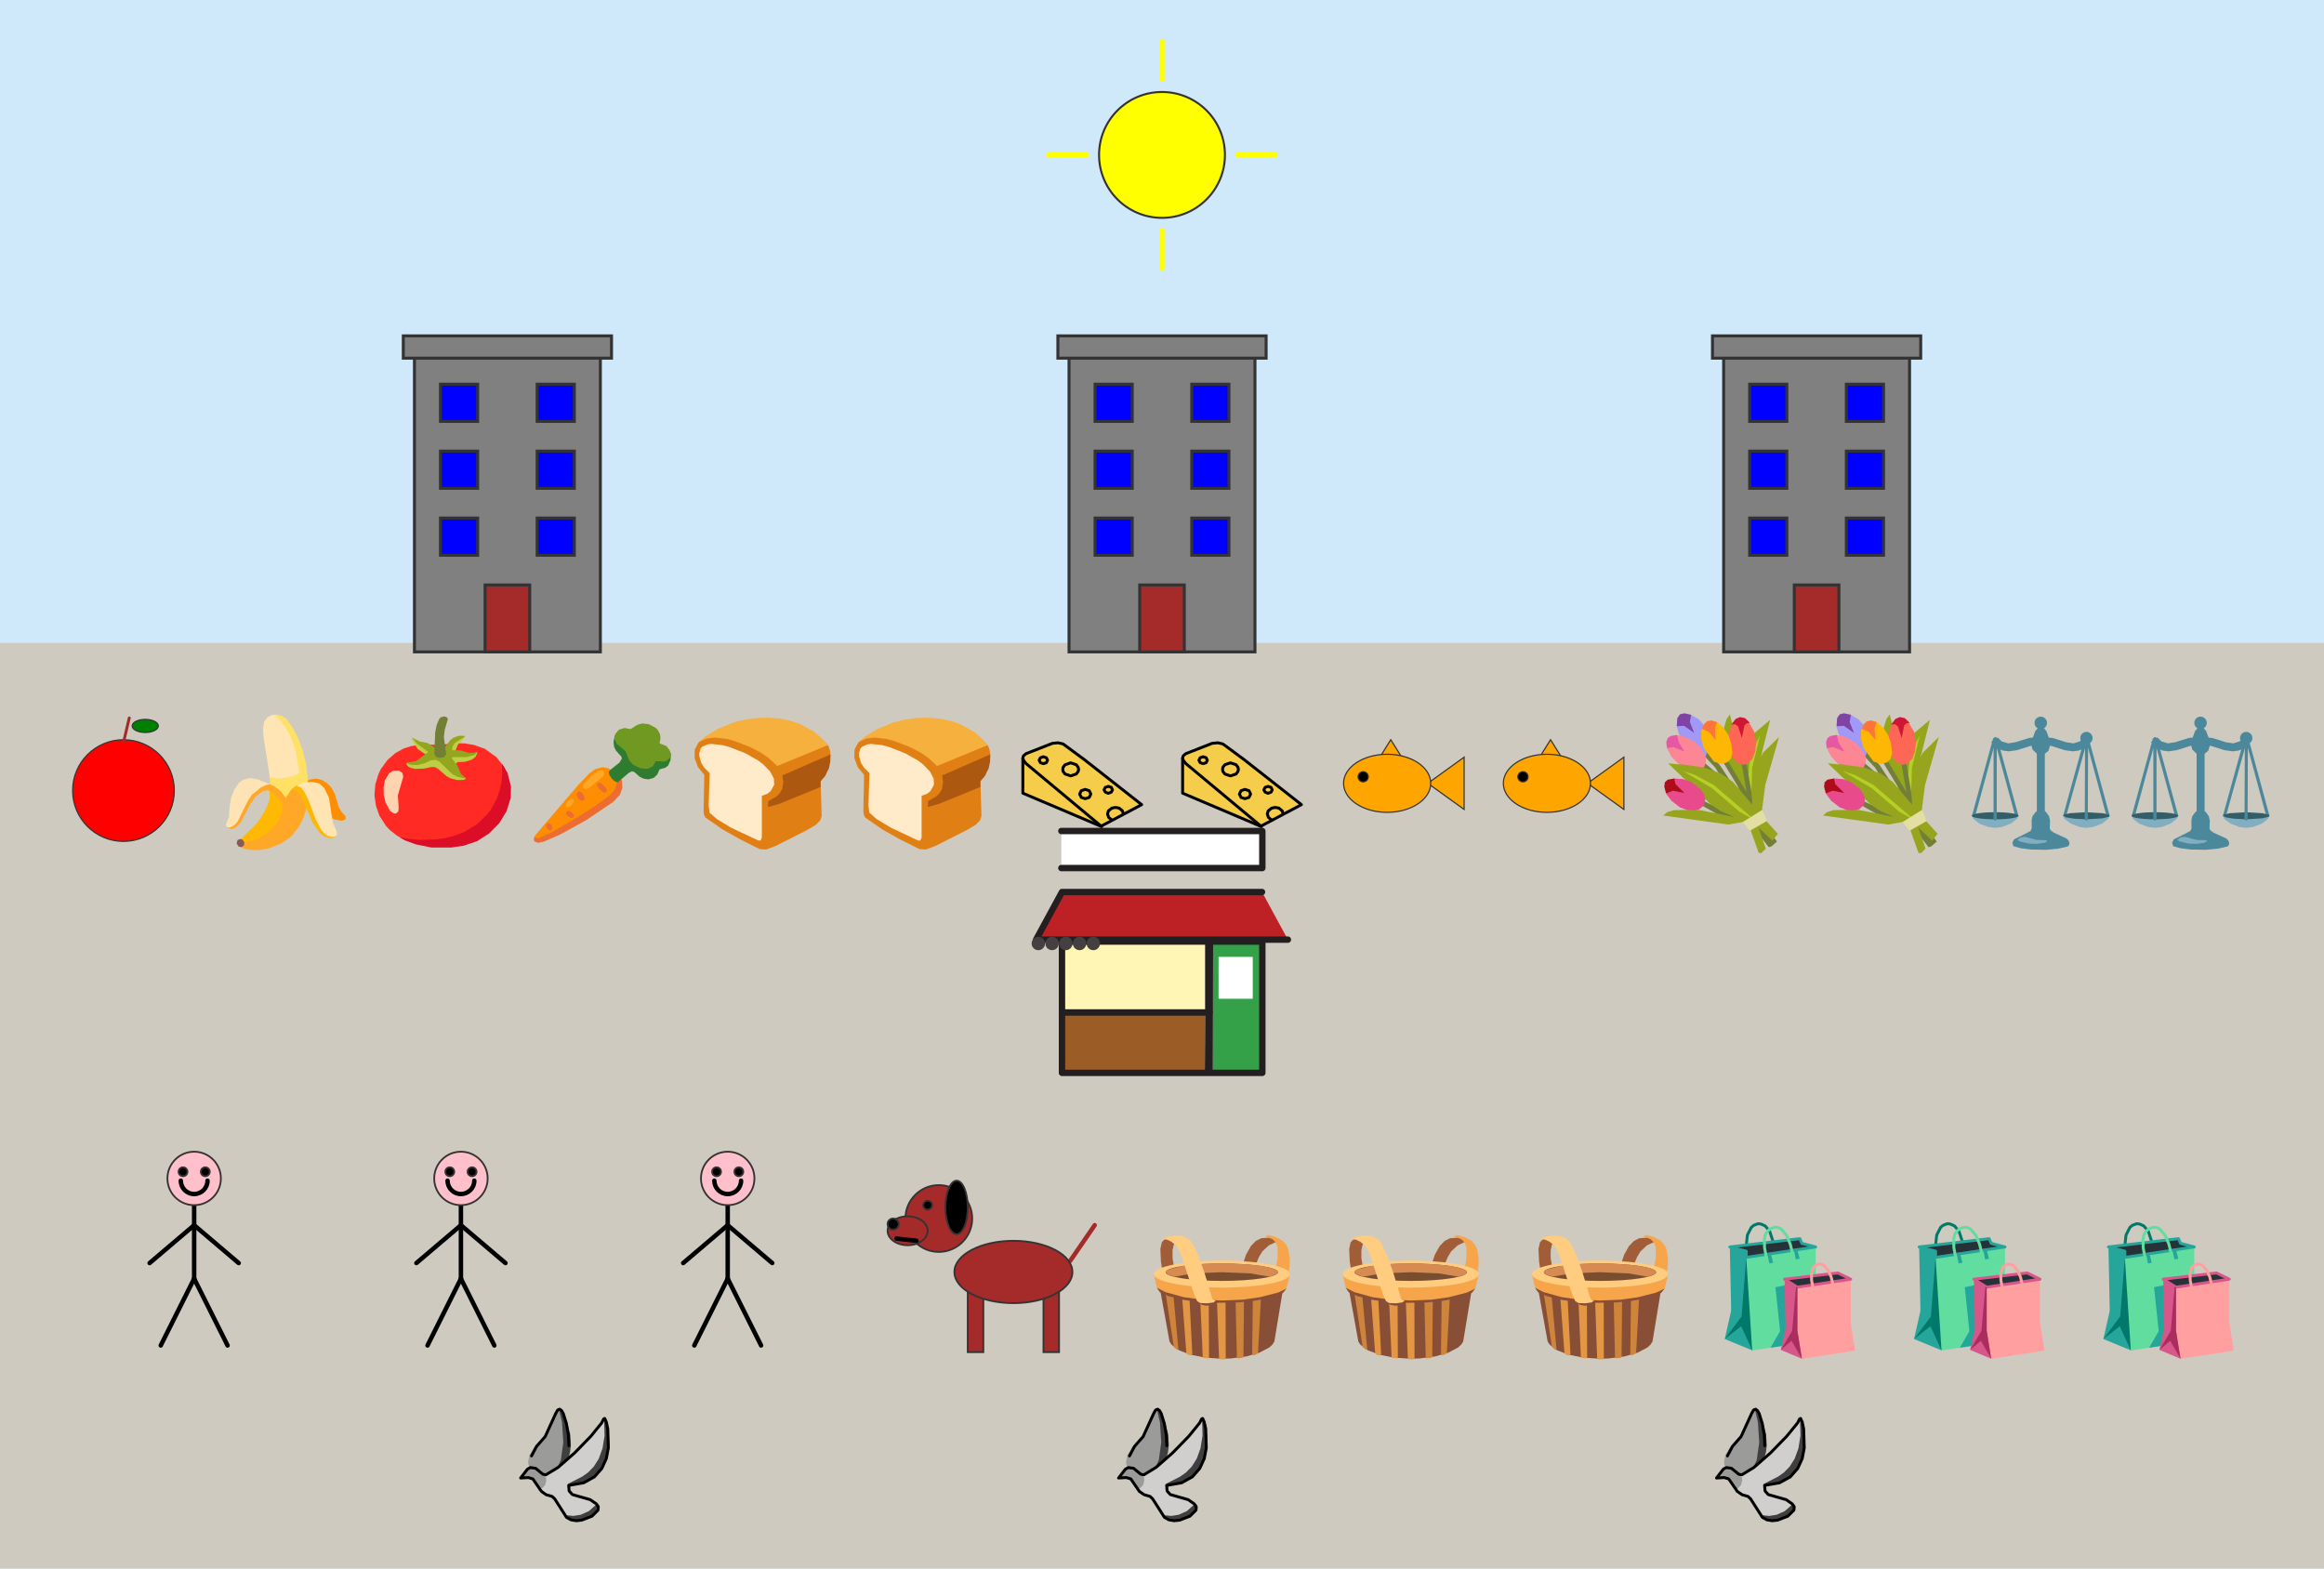
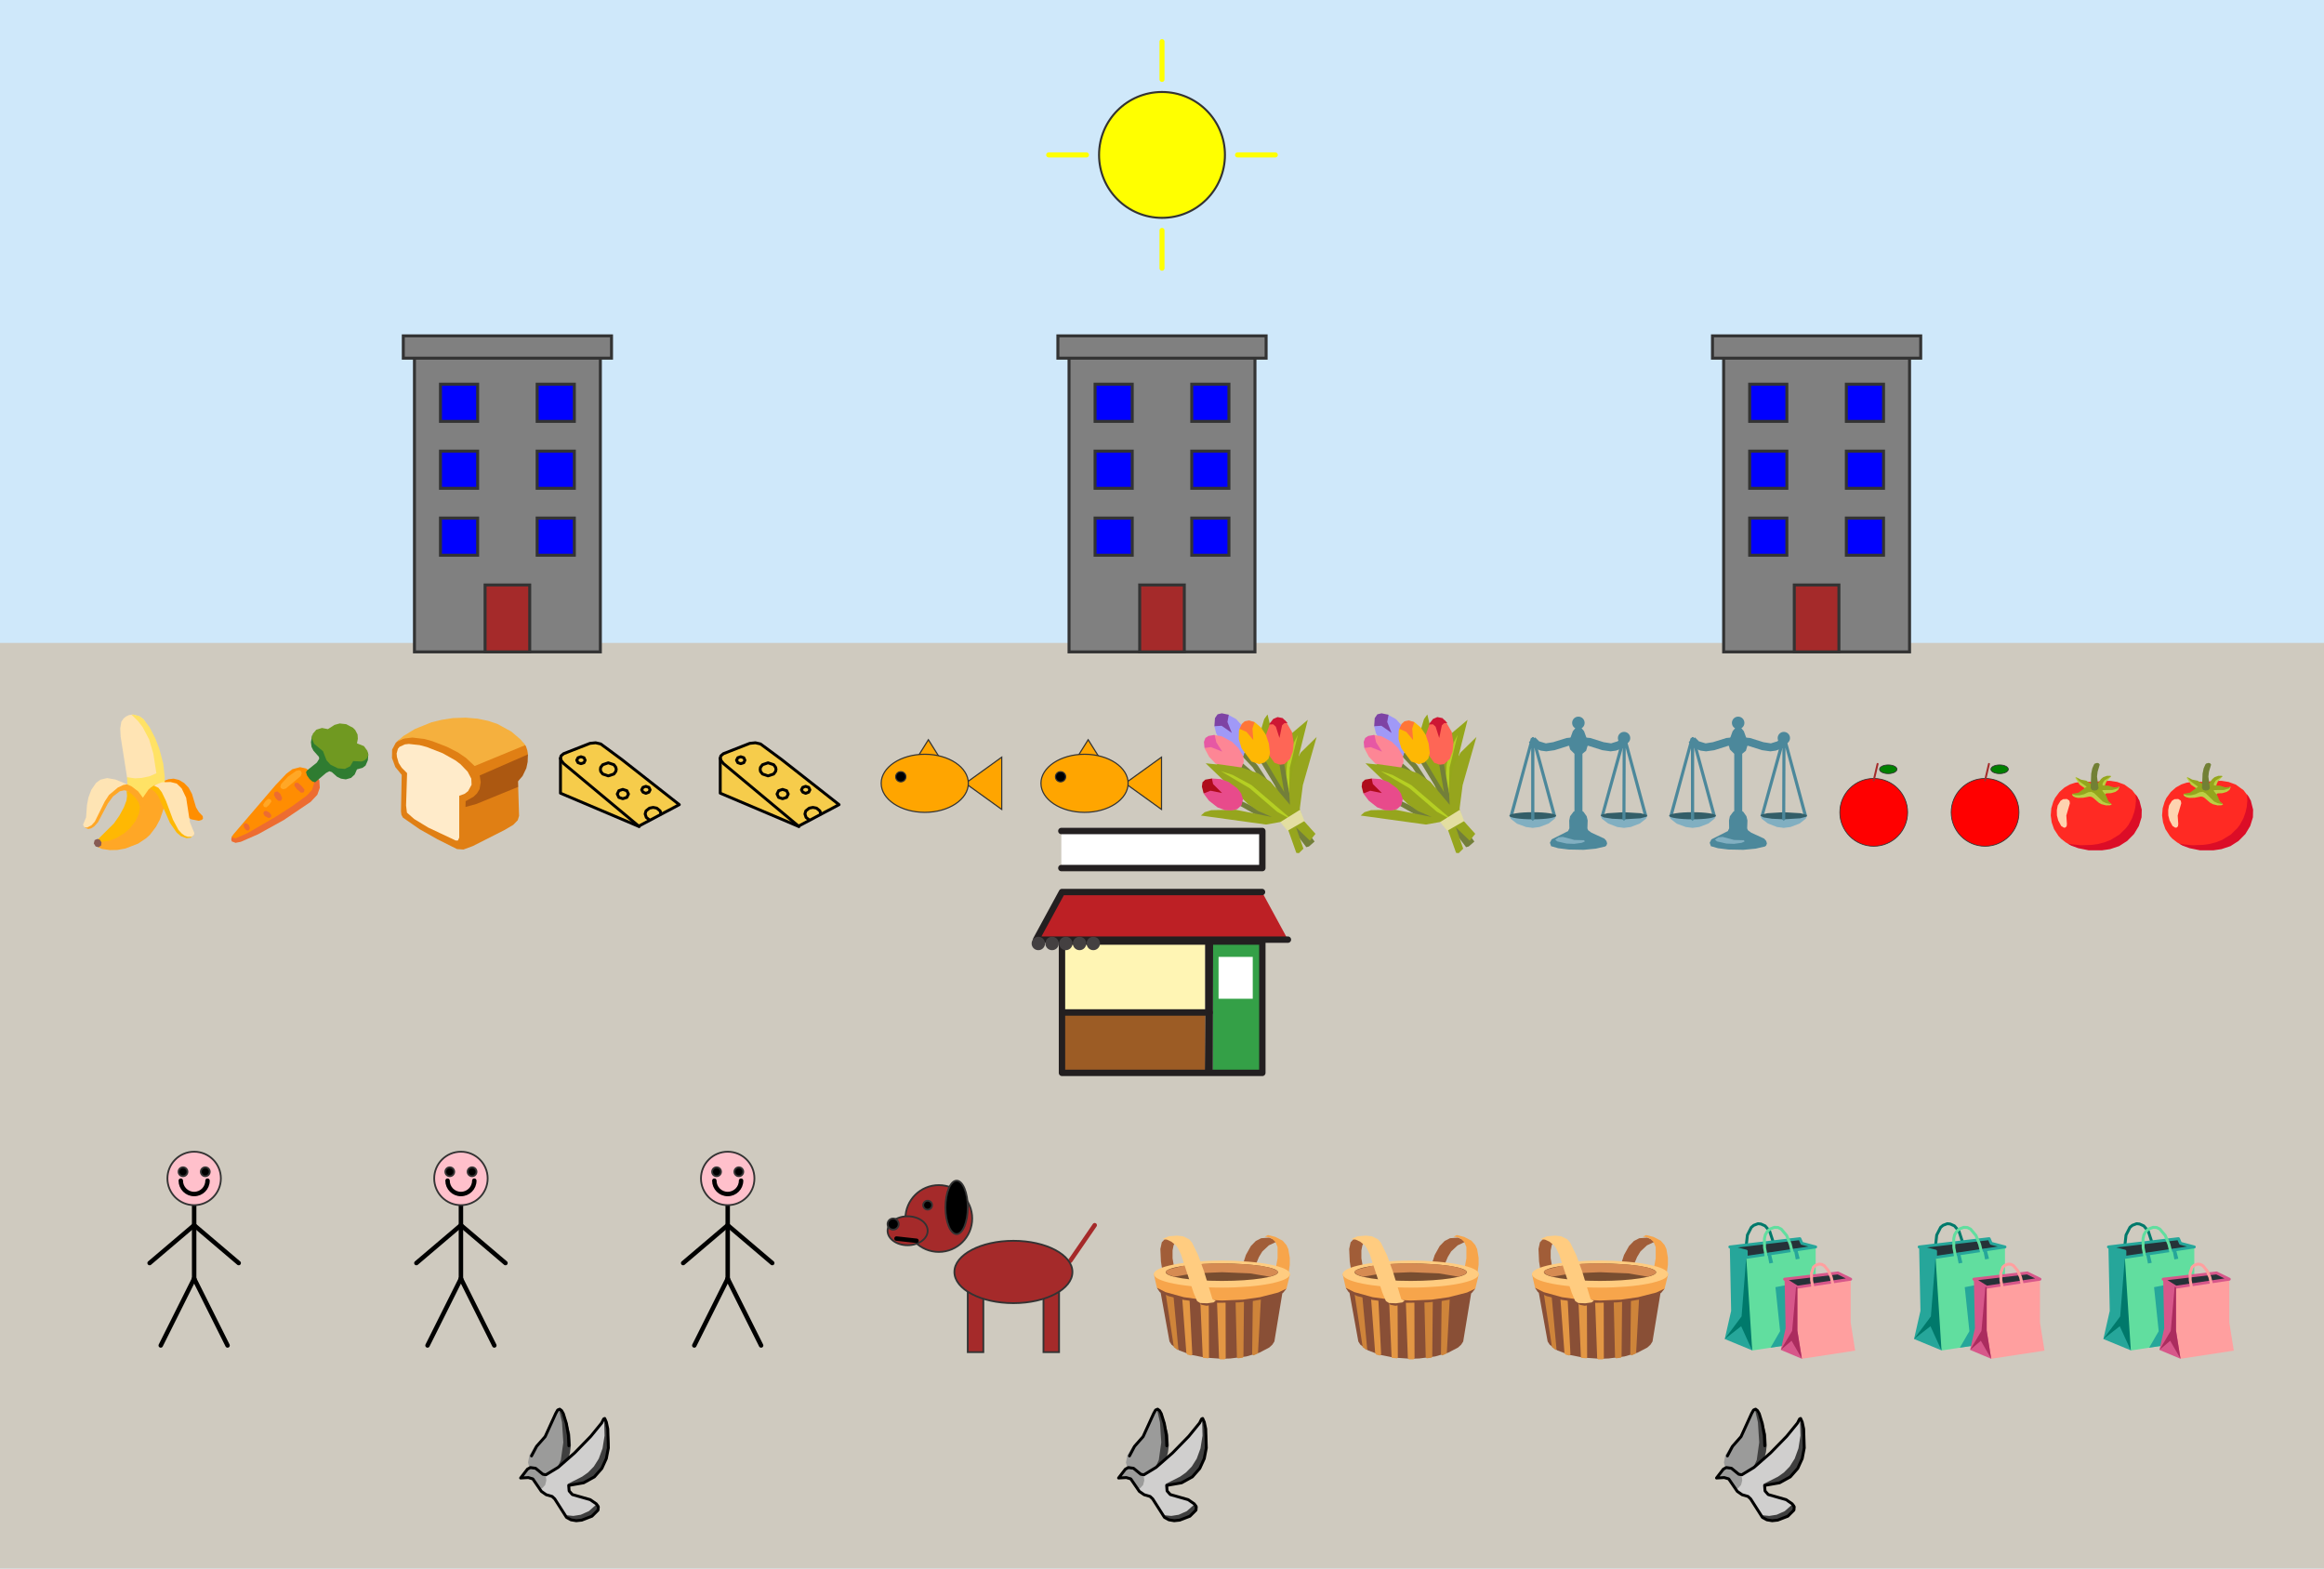
<svg xmlns="http://www.w3.org/2000/svg" viewBox="0 0 480 324" width="480" height="324">
  <rect width="480" height="324" fill="#cfe8fa" />
  <rect y="132.8" width="480" height="191.2" fill="#cfcabf" />
  <defs>
    <symbol id="o-sun" viewBox="0 0 100 100">
      <polyline points="50,5 50,20" fill="none" stroke="yellow" stroke-width="2" stroke-linecap="round" stroke-linejoin="round" />
      <polyline points="50,80 50,95" fill="none" stroke="yellow" stroke-width="2" stroke-linecap="round" stroke-linejoin="round" />
      <polyline points="5,50 20,50" fill="none" stroke="yellow" stroke-width="2" stroke-linecap="round" stroke-linejoin="round" />
      <polyline points="80,50 95,50" fill="none" stroke="yellow" stroke-width="2" stroke-linecap="round" stroke-linejoin="round" />
      <ellipse cx="50" cy="50" rx="25" ry="25" fill="yellow" stroke="#333" stroke-width="0.8" />
    </symbol>
    <symbol id="o-building" viewBox="0 0 100 100">
      <rect x="25" y="12" width="50" height="80" fill="grey" stroke="#333" stroke-width="0.8" />
      <rect x="22" y="7" width="56" height="6" fill="grey" stroke="#333" stroke-width="0.8" />
      <rect x="32" y="20" width="10" height="10" fill="blue" stroke="#333" stroke-width="0.8" />
      <rect x="58" y="20" width="10" height="10" fill="blue" stroke="#333" stroke-width="0.8" />
      <rect x="32" y="38" width="10" height="10" fill="blue" stroke="#333" stroke-width="0.8" />
      <rect x="58" y="38" width="10" height="10" fill="blue" stroke="#333" stroke-width="0.8" />
      <rect x="32" y="56" width="10" height="10" fill="blue" stroke="#333" stroke-width="0.8" />
      <rect x="58" y="56" width="10" height="10" fill="blue" stroke="#333" stroke-width="0.8" />
      <rect x="44" y="74" width="12" height="18" fill="brown" stroke="#333" stroke-width="0.8" />
    </symbol>
    <symbol id="o-shop" viewBox="0 0 100 100">
      <polygon points="63.5,46.8 63.5,69 18.7,69 18.7,46.8" fill="#FFF5B4" />
      <polygon points="18.5,12.2 81.4,12.2 81.4,23.8 18.5,23.8" fill="#FFFFFF" />
      <polygon points="81.4,46.8 81.4,87.9 65.9,87.9 66,46.8 64.5,46.8" fill="#34A047" />
      <polygon points="67.7,51.6 78.4,51.6 78.4,64.7 67.7,64.7" fill="#FFFFFF" />
      <polygon points="63.5,69 63.5,46.8 66,46.8 65.9,87.9 63.4,87.9" fill="#231F20" />
      <polygon points="63.5,69 63.4,87.9 18.7,87.9 18.7,69" fill="#9C5C25" />
      <polygon points="50,31.3 81.3,31.3 89.4,46.2 10.6,46.2 18.7,31.3" fill="#BD2025" />
      <polyline points="64.5,46.8 81.4,46.8 81.4,87.9 18.7,87.9 18.7,46.8 63.5,46.8" fill="none" stroke="#231F20" stroke-width="2" stroke-linecap="round" stroke-linejoin="round" />
      <polyline points="18.7,69 64.9,69" fill="none" stroke="#231F20" stroke-width="2" stroke-linecap="round" stroke-linejoin="round" />
      <polyline points="81.3,31.3 18.7,31.3 10.6,46.2 89.4,46.2" fill="none" stroke="#231F20" stroke-width="2" stroke-linecap="round" stroke-linejoin="round" />
      <polyline points="18.5,12.2 81.4,12.2 81.4,23.8 18.5,23.8" fill="none" stroke="#231F20" stroke-width="2" stroke-linecap="round" stroke-linejoin="round" />
      <ellipse cx="11.3" cy="47.4" rx="2.1" ry="2.1" fill="#444041" />
      <ellipse cx="15.6" cy="47.4" rx="2.1" ry="2.1" fill="#444041" />
      <ellipse cx="19.9" cy="47.4" rx="2.1" ry="2.1" fill="#444041" />
      <ellipse cx="24.2" cy="47.4" rx="2.1" ry="2.1" fill="#444041" />
      <ellipse cx="28.5" cy="47.4" rx="2.1" ry="2.1" fill="#444041" />
    </symbol>
-     <symbol id="o-apple" viewBox="0 0 100 100">
-       <ellipse cx="50" cy="55" rx="35" ry="35" fill="red" stroke="#333" stroke-width="0.8" />
-       <polyline points="50,22 54,5" fill="none" stroke="brown" stroke-width="2" stroke-linecap="round" stroke-linejoin="round" />
-       <ellipse cx="65" cy="10.5" rx="9" ry="4.5" fill="green" stroke="#333" stroke-width="0.8" />
-     </symbol>
    <symbol id="o-banana" viewBox="0 0 100 100">
      <polygon points="93.1,74.3 92.3,75.2 90.2,75.8 85,74.8 81.2,72.5 78,69.2 50.9,57.7 42.6,53.4 42.4,50.5 45.1,48 49.7,46.3 59,52.3 64.2,49.1 69.3,47.2 72.9,46.8 76.6,47.7 80.1,49.8 83.2,53 85.5,57.3 88.3,66.6 90.3,69.9 92.9,72.6" fill="#FF8E00" />
      <polygon points="60.7,25.1 55.5,11 52,5.8 49.5,4 45,2.7 42.2,3 40.1,4 38.5,5.3 36.9,7.5 36.1,12.1 36.4,17.9 40.8,45.9 50.3,63.3 57.8,67.3 63.5,53.1 62.1,33.4" fill="#FFE4B4" />
      <polygon points="41.1,52.3 45.5,69.3 57.8,67.3 59.7,65.9 62.2,63.5 64.7,60 66.5,55.5 66.8,52.8 66.7,45.2 65.7,36.4 63,26.2 60.1,18.7 56.3,11.4 52.1,5.8 49.1,3.7 45.3,2.7 43.8,2.7 48.4,7.2 51.6,11.4 56,19.8 58.9,29.6 61,43.1 56.2,45.2 50.9,46.3 46.3,46.6 40.8,45.8" fill="#FFE265" />
      <polygon points="66.7,65.4 61.7,55.2 61.7,50.6 59.6,51.3 55.7,54.1 51.7,59.9 48.4,55.5 43.9,52.1 40.8,50.7 32.3,49.6 27.2,53.8 22.1,59.6 17.9,75.3 11,79.6 12.3,80.8 14.1,81.5 16.2,81 18.3,79.6 20.8,76.8 27.6,63.9 31.1,59.1 35.8,55.5 39,54.8 40.9,55.3 41.7,56.2 42.5,59.7 41.5,72.7 20,90.8 19.6,93.3 23.5,95.2 29,96 34.1,95.9 39.7,94.9 48.5,91.5 54,87.8 56.6,85.4 60.7,80 63.4,75" fill="#FFA726" />
      <polygon points="49.7,66.4 49,70.8 46.7,75.9 42.7,81.1 39,84.3 33.4,87.7 28.3,89.6 23.1,90.4 20.2,89.1 31.8,77.6 35.5,72.3 38.6,66.6 40.4,61.9 40.8,58.7 40.5,55.1 43.7,57.1 46.8,60.2 48.9,63.4" fill="#FFB803" />
      <polygon points="23,92.8 21.2,94 19.2,93.5 17.9,91.4 18.5,89.1 20.4,88.3 22,88.8 23.2,90.6" fill="#875B54" />
      <polygon points="18.6,76.4 16.3,78.9 13.2,80.5 11.3,80.2 10.5,78.5 12.6,73.4 13.2,65.1 14.2,59.8 16.2,54.5 19.5,49.7 22.5,47.5 27.1,46.4 32.8,47.4 40.8,50.7 38.3,51.1 34.5,52.9 28.4,58 25.5,62.4" fill="#FEE4B4" />
      <polygon points="86.7,85.6 84.6,87.5 81.7,87.8 77.9,86.4 75,84 70.3,77.2 62.2,58.7 60,55.9 56.6,53.4 59.9,51.2 64.3,51 79,74.6" fill="#FEB804" />
      <polygon points="78.4,53.5 81.5,60 84.1,76.9 87.1,84.2 86.8,85.7 85.3,86.8 82.6,86.8 80.6,86.1 78.6,84.7 76.2,82.1 72.4,75 67.6,62.1 64.7,56.1 62.4,53.1 59.1,51.5 64.8,49.3 70.7,49.1 75,50.2" fill="#FFE4B4" />
-     </symbol>
-     <symbol id="o-tomato" viewBox="0 0 100 100">
-       <polygon points="93.6,54.2 93.8,44.6 92.5,39.4 86.9,32.1 78.9,26.3 71.4,23.6 64.6,22.5 58.2,22.4 47,23.6 36.5,23.2 28,24.4 22.8,26.1 17.2,29.2 11.8,33.9 7.2,40.2 5.4,44.1 3.4,50.8 2.8,58.2 3.8,65.4 6.2,72.3 10.8,79.4 13.4,82.2 18.5,86.2 25.6,89.6 51,91.7 81.7,78.7" fill="#FF2A23" />
-       <polygon points="64.1,93 73.4,89.9 81.8,84.5 88.8,77.4 93.8,69.1 96.6,60.1 96.8,52.2 94.4,42.8 90.5,36.3 90.8,43 90.2,49.6 89,54.8 86.8,61.1 83.1,67.9 80.5,71.3 73.8,77.9 64.7,83.5 58.2,86 51.7,87.7 45.4,88.6 34.1,89 25.2,88.1 19.6,86.9 23.8,89.3 31.1,92 41.9,94.2 55.9,94.2" fill="#DC0D27" />
-       <polygon points="19.5,41.2 15.5,41.4 12.9,43.1 10,47.9 9.1,52.8 9.2,58.2 10.5,63.3 13.6,69.1 16.3,70.8 17.7,70.8 19.2,69.4 19.5,67 18.9,58.3 22.6,45.6 22.1,42.9" fill="#FED3B0" />
-       <polygon points="24.9,36 25,37.2 26,38.4 27.9,39.4 30.9,40.1 36.5,39.9 42.7,38.7 44.5,38.9 46.3,39.8 52.6,45.2 55.2,46.6 60,47.8 64,47.7 65.5,47.1 65.6,46.4 62.4,44.3 58.2,37.6 58.4,37.1 60.1,35.4 65,35.2 69.7,33.8 72.4,31.8 73.7,28.9 73.2,28.5 71.1,29.5 64.6,29.4 58.2,28.4 60.3,23.3 65,18.2 65,17.6 63,17.7 56.2,20.8 51.4,27.1 42.4,28.2 28.5,18.5 28.3,19.7 32.6,26.4 38.3,30.3 36.3,33.9 29.2,36.4" fill="#BDCF44" />
-       <polygon points="44.9,33.8 47.8,35.3 56.5,43.8 60,45.5 65.6,46.7 62.2,43.2 59.8,37.5 56.2,32.9 56.2,32 66.5,31.9 71.8,30.4 73.6,28.7 68,29.2 62.3,27.4 56.3,27.2 56.4,25 58.2,22.1 65.1,17.8 64.6,17.3 60.8,17.3 57,18.7 54.8,20.5 51,25.6 47.8,26.5 45.5,26.2 39.5,22.3 34,21.2 28.6,18.5 32.1,22.8 39.9,28.5 31.5,34.7 25.1,35.8 25.1,36.3 28.2,37.3 32.5,37.4 37.2,36.3 41.6,34.2" fill="#94A61D" />
-       <polygon points="50.9,3.9 48.3,4.6 47.4,5.7 45.7,9.6 44.6,15 44,29.9 45.2,31.8 47.7,32.6 50.5,32.1 52.2,30.2 50.6,18.1 51.2,13.1 53.4,5.7 52.6,4.5" fill="#728035" />
    </symbol>
    <symbol id="o-carrot" viewBox="0 0 100 100">
      <polygon points="43.3,55.2 3.1,86.5 2.5,88.5 2.9,90 5.5,91 9.1,90.3 21,85.1 38.7,75.3 57.2,62.8 61.8,57.9 63.5,53.1 63.2,48.1 61,44.4" fill="#ED6C31" />
      <polygon points="5.5,87.9 13.6,84.4 33.2,73 44.3,65.9 54.5,58.5 58.1,54.6 59.5,50.3 59.1,45.4 57.2,42.2 54.1,39.8 49.9,38.9 44.6,40.3 40.5,43.4 33,51.3 3.9,85.3 2.8,87.2" fill="#FF8D02" />
      <polygon points="63.1,33.1 61.5,35.7 54.9,41 54,42.3 54.7,44.6 56.4,47 58.3,48.7 60.3,49.3 67.8,42.9 70.1,41.7 71.8,42.3 75.4,45.5 78.1,46.8 81.4,47.3 85,46.3 87.5,44 89.1,40.4 93,39.3 95,37.8 96.6,34.1 96.9,30.1 96.6,28.9 92.3,27.1 58.2,17 57.4,21.7 57.8,24.9 59.1,27.5 62.9,31.8" fill="#2F7C31" />
      <polygon points="36.8,53.4 38.3,54.1 40.1,53.6 50.3,45.1 51.1,43.1 50.5,41.5 49.3,41 47.3,41.4 41.5,45.5 36.9,50.5 36.3,52.3" fill="#FFA726" />
      <polygon points="29.7,61.1 27.9,60.7 25.9,62.5 24.5,64.7 25,66.2 26.6,66.6 28.5,65 30.2,62.6" fill="#FFA726" />
      <polygon points="46.4,49.8 45.9,51.5 47.7,54 50.6,56.5 52.5,56.2 53,54.4 51,51.9 48.4,49.6" fill="#ED6C31" />
      <polygon points="32.5,56 31.9,57.9 33.2,60.4 35,62.1 36.8,62 37.6,60.2 36.3,57.2 34.3,55.6" fill="#ED6C31" />
      <polygon points="25.1,69.4 24.6,70.8 25.7,72.6 28.2,73.9 29.9,73.4 30.1,71.9 28.9,70.2 26.5,68.9" fill="#ED6C31" />
      <polygon points="11.6,77.8 11,78.8 11.5,80.8 13.1,82.5 14.5,82.5 15.4,81 14.7,78.8 13.1,77.5" fill="#ED6C31" />
      <polygon points="69.1,12.7 73.6,9.8 77.2,8.8 81.7,9.3 86.4,11.8 87.9,13.3 89.5,16.4 89.7,19.3 89.1,22.5 93.9,24.4 96.3,27.7 96.9,30.6 95.9,32.8 94.2,34.3 92.3,35 86.5,34.7 84.4,38.3 80.7,40.1 76,39.7 70.9,37.2 68.1,34.1 65.7,27.9 59.6,22.8 57.9,19 58.7,15.9 61.1,13.1 65,11.9" fill="#709921" />
    </symbol>
    <symbol id="o-bread" viewBox="0 0 100 100">
      <polygon points="9.9,44.2 9.4,69.3 9.7,71.7 10.7,73.6 22.2,81.6 34.6,88.6 48,95.3 52.4,95.6 58.9,93.2 80.8,82.1 86.7,78.6 89.8,75.4 90.7,72.4 89.8,43 96.8,30.1 96.4,27.4 95.4,24.4 93.4,22 38.2,12.3 9.7,19.4 7.9,20.2 5.8,22.1 3.3,26.8 3.2,32.6 5.5,38.8" fill="#E07F14" />
      <polygon points="13.6,43 12.9,65.3 13.5,70.2 18.5,74.6 28.2,80.5 47.1,89.4 48.6,89.4 49.5,87.4 49.5,58.6 53.3,57.2 55.6,55.4 58,51 57.8,46.8 55.3,42 50.4,36.9 47,34.3 38.1,29.3 27.1,25 22.2,23.7 14.8,22.9 12.1,23.2 8.4,24.9 7.3,26.2 6.4,29.4 6.6,31.8 7.8,36 9.9,39.3" fill="#FFEBCA" />
      <polygon points="63.6,44.6 64.3,49.2 63.5,54 61.7,57 59.3,59.3 53.9,62.3 53.8,66.3 61.4,64.2 90,52.5 89.9,48.7 93.1,45 95.7,39.6 96.6,35.3 96.8,30.1" fill="#AC5811" />
      <polygon points="60.1,38.1 95,23.7 91.6,19.7 85.4,14.4 75.7,9.1 69.4,7 62.2,5.5 53.9,4.8 45.2,5.1 37.4,6.3 30.4,8 19,12.6 11.1,17.4 6.4,21.5 11.4,19.2 17.2,18.5 25.6,19.5 31,21 41.1,24.9 48.7,28.8 54.1,32.5" fill="#F5B03E" />
    </symbol>
    <symbol id="o-cheese" viewBox="0 0 100 100">
      <polygon points="9.2,32.8 9.6,31.1 11.4,29.6 29.5,22.5 33.4,22.1 36.9,22.9 51.4,33.6 91,64.7 63.1,79.5 11.4,36.4 9.8,34.4" fill="#F6CC4B" />
      <polygon points="68,52.1 70.1,52.8 70.9,54.5 70.1,56.1 68,56.9 66,56.1 65.1,54.5 66,52.8" fill="#F6CC4B" />
      <polygon points="63.1,79.5 9.2,56.8 9.2,32.8 9.8,34.4 11.4,36.4" fill="#F6CC4B" />
      <polygon points="52.1,54.2 54.9,55.1 56,57.4 54.9,59.7 52.1,60.6 49.4,59.7 48.3,57.4 49.4,55.1" fill="#F6CC4B" />
      <polygon points="42.1,35.9 46,37.2 47.3,39 47.6,40.4 47.3,41.8 46,43.6 42.1,44.9 38.3,43.6 36.9,41.8 36.7,40.4 36.9,39 38.3,37.2" fill="#F6CC4B" />
      <polygon points="23.3,31.7 25.4,32.4 26.2,34.1 25.4,35.8 23.3,36.5 21.3,35.8 20.4,34.1 21.3,32.4" fill="#F6CC4B" />
      <polyline points="9.2,32.8 9.6,31.1 11.4,29.6 29.5,22.5 33.4,22.1 36.9,22.9 51.4,33.6 91,64.7 63.1,79.5 11.4,36.4 9.8,34.4 9.2,32.8" fill="none" stroke="#000000" stroke-width="2" stroke-linecap="round" stroke-linejoin="round" />
      <polyline points="9.2,32.7 9.2,56.8 63.4,79.8" fill="none" stroke="#000000" stroke-width="2" stroke-linecap="round" stroke-linejoin="round" />
      <polyline points="42.1,35.9 46,37.2 47.3,39 47.6,40.4 47.3,41.8 46,43.6 42.1,44.9 38.3,43.6 36.9,41.8 36.7,40.4 36.9,39 38.3,37.2 42.1,35.9" fill="none" stroke="#000000" stroke-width="2" stroke-linecap="round" stroke-linejoin="round" />
      <polyline points="70.3,75.1 68.3,73.5 67.5,71.1 68.1,69 70.5,67.1 73,66.6 75.5,67.1 77.8,69 78.4,71.1" fill="none" stroke="#000000" stroke-width="2" stroke-linecap="round" stroke-linejoin="round" />
      <polyline points="52.1,54.2 54.9,55.1 56,57.4 54.9,59.7 52.1,60.6 49.4,59.7 48.3,57.4 49.4,55.1 52.1,54.2" fill="none" stroke="#000000" stroke-width="2" stroke-linecap="round" stroke-linejoin="round" />
      <polyline points="68,52.1 70.1,52.8 70.9,54.5 70.1,56.1 68,56.9 66,56.1 65.1,54.5 66,52.8 68,52.1" fill="none" stroke="#000000" stroke-width="2" stroke-linecap="round" stroke-linejoin="round" />
      <polyline points="23.3,31.7 25.4,32.4 26.2,34.1 25.4,35.8 23.3,36.5 21.3,35.8 20.4,34.1 21.3,32.4 23.3,31.7" fill="none" stroke="#000000" stroke-width="2" stroke-linecap="round" stroke-linejoin="round" />
    </symbol>
    <symbol id="o-fish" viewBox="0 0 100 100">
      <polygon points="68,50 93,32 93,68" fill="orange" stroke="#333" stroke-width="0.8" />
      <polygon points="42.5,20 50,32 35,32" fill="orange" stroke="#333" stroke-width="0.8" />
      <ellipse cx="40" cy="50" rx="30" ry="20" fill="orange" stroke="#333" stroke-width="0.8" />
      <ellipse cx="23.5" cy="45.5" rx="3.5" ry="3.5" fill="black" stroke="#333" stroke-width="0.8" />
    </symbol>
    <symbol id="o-bouquet" viewBox="0 0 100 100">
      <polygon points="56,2.6 53.7,5.8 51.9,11.8 52,29.9 61.1,50.1 64.3,67.3 74.3,68.6 77.6,30.7 83.7,6.3 72.8,15.5 65.9,27.3 58,11" fill="#94A61A" />
      <polygon points="76.9,16.6 71.9,26.4 69.3,37.1 68.2,54.1 70.8,56.5 71.3,39.3" fill="#B5D024" />
      <polygon points="41.1,28.1 38,30.8 45.8,39.1 50.3,46.1 36.6,34.2 35.3,37.9 42.4,43.9 51.1,68.5 34.2,60.4 33.8,63.7 53.7,74.8 65.1,74.9 77,86.5 82.7,94 84.5,93.5 88.4,90.1 73.1,69.4 67,33.9 63.7,34.3 67.5,56.1 54.2,33.9 51.3,35.4 63.3,55.2 57.1,49.7 49.3,37.8" fill="#737F39" />
      <polygon points="10.1,72.2 55,78.4 65.1,76.6 70.2,82.1 75.8,97.9 77.6,98.1 80.7,95 75.6,80.3 85.2,89.5 89,84.8 80.1,74.9 78.2,67.5 80.3,51.3 89.8,18.1 78.8,28.9 74.1,37.7 70.9,53.6 71.4,64.8 58.1,49 49.7,43.2 37.5,38.9 28.9,34.1 20.9,37 13.4,36.2 42.6,64.3 49.4,69 59,73.2 34,68.2 17.3,68.5 12.7,69.9" fill="#96A51D" />
      <polygon points="23.8,41.6 43.7,53.4 62.6,69.6 70.3,73.9 70.9,73.4 44.9,51.2 31.9,44.2" fill="#B5CF23" />
      <polygon points="78.4,68.2 64.8,76.7 69.7,82.7 81.4,76" fill="#E3DEA1" />
      <polygon points="28.6,2.6 19.4,10.6 20.6,15.5 24.4,22.1 28.9,26.3 34.7,30.4 39.5,31.2 40.8,25.6 38.6,10.5 34.4,5.8" fill="#A099F7" />
      <polygon points="21.6,2.5 19.8,5.1 19.4,10.7 24.4,10.4 31.4,15.3 28.4,7.8 29.3,2.8 24.5,1.8" fill="#7E43A4" />
      <polygon points="58,8.1 54.9,16.7 56.1,29.4 60.8,35.9 64.6,37.2 67.5,36.8 71.5,33.2 73.4,28.1 74,22.1 72.8,14.6 68.1,6.5" fill="#FE6656" />
      <polygon points="62.9,4.4 59.9,5.7 57,9.5 59.9,9.4 61.7,11 64.2,18.8 66,10.1 67.6,8.6 69.8,8.5 66.4,5.1" fill="#CD1734" />
      <polygon points="41.3,9.5 36.7,12.5 36.3,13.9 36.2,19.6 38.1,25.9 44.9,35 50.2,36.8 54.1,35.6 56.7,33 57.7,29.2 56.9,22.6 54.9,16.7 51.5,11.6 47.1,7.9 44.5,7.5" fill="#FEB804" />
      <polygon points="40.3,7.3 38.3,9.1 36.7,12.5 41.5,14.6 46.2,20.2 45.6,12.3 47.1,7.9 43.3,6.7" fill="#FF7537" />
      <polygon points="16.2,22.3 12.7,26 15.8,31.8 20.4,36.6 38.1,39.1 39.6,35.3 39.3,31.4 35.9,25.7 31.5,21.4 24.4,17.6 18.7,16.7 16.8,18" fill="#FD8695" />
      <polygon points="13.2,18.8 12.2,21.5 12.6,25.7 17.1,25.1 24.8,28.2 20.7,21.7 19.6,16.7 15.3,17.4" fill="#E658A4" />
      <polygon points="12.8,51 12.3,57.5 15.7,62 21.6,66.6 26.8,68.5 31.3,68.7 35.1,67.8 38.1,65.1 39.1,60.9 37.8,56.9 35.2,53.5 29.2,49.1 23.7,47.1 17.7,46.7 15.5,47.6" fill="#E84B8B" />
      <polygon points="11.2,49.3 10.8,52.3 12,57 16.7,55.1 24.7,56.7 18.5,50.5 17.7,46.7 13.1,47.5" fill="#AF0C1B" />
    </symbol>
    <symbol id="o-balance_scale" viewBox="0 0 100 100">
      <rect x="47.3" y="22.4" width="5.5" height="55.1" fill="#4C889B" />
      <polygon points="72.2,28 75.9,27.5 78.4,26.6 82,24.1 84.2,21.6 79.8,18.4 77,21.1 72.5,22.5 67.4,21.7 58.2,18.8 50,18 50,23.5 57,24.2 66.5,27.2" fill="#4C889B" />
      <polygon points="31.6,88.6 42.9,82.9 43.8,81 43.7,75.6 44.3,72.7 46.6,69.6 50,67.9 53.5,69.6 55.7,72.7 56.4,75.6 56.2,81 56.7,82.3 59,84 67.9,88.1 69.3,89.7 69.8,91.4 69.3,92.8 68.5,93.5 62,95 53.6,95.8 43.3,95.6 36.1,94.7 31.2,93.3 30.4,90.9" fill="#4C889B" />
      <polygon points="56.5,23.7 55.8,19.3 53.9,14.1 51.1,10.7 49,10.7 46.2,14.1 44.3,19.3 43.5,23.7 44.3,26.7 47.1,29.5 51.1,30.1 53,29.5 55.3,27.6" fill="#4C889B" />
      <ellipse cx="50" cy="8.4" rx="4.3" ry="4.3" fill="#4C889B" />
      <ellipse cx="81.45" cy="18.85" rx="4.25" ry="4.25" fill="#4C889B" />
      <polygon points="27.9,28 33.6,27.2 43.1,24.2 50,23.5 50,18 41.9,18.8 32.6,21.7 27.6,22.5 23,21.1 20.3,18.4 15.9,21.6 18.1,24.1 21.7,26.6 24.1,27.5" fill="#4C889B" />
      <polygon points="52.3,91 47.1,91.7 41.9,91.5 35.4,90 34,88.8 36.3,87.2 39.3,86.9 47.2,89 54,89.2 54.4,90.1" fill="#81AFC1" />
      <polygon points="2.7,72.1 17.2,19.1 18.8,18.1 20.1,19.1 34.6,72.2 32.5,72.8 19.7,25.7 17.5,25.9 4.8,72.7" fill="#4C889B" />
      <polygon points="34.7,72.2 2.5,72.2 3.5,74.5 7.7,77.8 14,80.1 18.6,80.7 23.2,80.1 29.5,77.7 33.8,74.3" fill="#81AFC1" />
      <ellipse cx="18.6" cy="72.35" rx="16.1" ry="2.45" fill="#335E68" />
      <polygon points="17.5,19.2 18.6,18.1 19.7,19.2 19.7,74.8 18.6,75.9 17.5,74.8" fill="#4C889B" />
      <polygon points="65.5,72 80.1,19.1 81.8,18.1 83,19.1 97.4,72.2 95.3,72.8 82.6,25.7 80.5,25.9 67.5,72.6" fill="#4C889B" />
      <polygon points="97.5,72.3 65.3,72.2 66.2,74.4 70.5,77.7 76.8,80.1 81.4,80.7 86,80.1 92.3,77.7 96.5,74.4" fill="#81AFC1" />
      <polygon points="81.4,69.9 92.8,70.6 96.9,71.7 97.5,72.4 96.9,73 92.7,74.1 81.4,74.8 73.3,74.4 67.5,73.5 65.3,72.3 65.9,71.6 70,70.6" fill="#335E68" />
      <polygon points="80.5,19.2 81.6,18.1 82.6,19.2 82.4,74.8 81.4,75.9 80.3,74.8" fill="#4C889B" />
    </symbol>
+     <symbol id="o-apple" viewBox="0 0 100 100">
+       <ellipse cx="50" cy="55" rx="35" ry="35" fill="red" stroke="#333" stroke-width="0.8" />
+       <polyline points="50,22 54,5" fill="none" stroke="brown" stroke-width="2" stroke-linecap="round" stroke-linejoin="round" />
+       <ellipse cx="65" cy="10.5" rx="9" ry="4.5" fill="green" stroke="#333" stroke-width="0.8" />
+     </symbol>
+     <symbol id="o-tomato" viewBox="0 0 100 100">
+       <polygon points="93.6,54.2 93.8,44.6 92.5,39.4 86.9,32.1 78.9,26.3 71.4,23.6 64.6,22.5 58.2,22.4 47,23.6 36.5,23.2 28,24.4 22.8,26.1 17.2,29.2 11.8,33.9 7.2,40.2 5.4,44.1 3.4,50.8 2.8,58.2 3.8,65.4 6.2,72.3 10.8,79.4 13.4,82.2 18.5,86.2 25.6,89.6 51,91.7 81.7,78.7" fill="#FF2A23" />
+       <polygon points="64.1,93 73.4,89.9 81.8,84.5 88.8,77.4 93.8,69.1 96.6,60.1 96.8,52.2 94.4,42.8 90.5,36.3 90.8,43 90.2,49.6 89,54.8 86.8,61.1 83.1,67.9 80.5,71.3 73.8,77.9 64.7,83.5 58.2,86 51.7,87.7 45.4,88.6 34.1,89 25.2,88.1 19.6,86.9 23.8,89.3 31.1,92 41.9,94.2 55.9,94.2" fill="#DC0D27" />
+       <polygon points="19.5,41.2 15.5,41.4 12.9,43.1 10,47.9 9.1,52.8 9.2,58.2 10.5,63.3 13.6,69.1 16.3,70.8 17.7,70.8 19.2,69.4 19.5,67 18.9,58.3 22.6,45.6 22.1,42.9" fill="#FED3B0" />
+       <polygon points="24.9,36 25,37.2 26,38.4 27.9,39.4 30.9,40.1 36.5,39.9 42.7,38.7 44.5,38.9 46.3,39.8 52.6,45.2 55.2,46.6 60,47.8 64,47.7 65.5,47.1 65.6,46.4 62.4,44.3 58.2,37.6 58.4,37.1 60.1,35.4 65,35.2 69.7,33.8 72.4,31.8 73.7,28.9 73.2,28.5 71.1,29.5 64.6,29.4 58.2,28.4 60.3,23.3 65,18.2 65,17.6 63,17.7 56.2,20.8 51.4,27.1 42.4,28.2 28.5,18.5 28.3,19.7 32.6,26.4 38.3,30.3 36.3,33.9 29.2,36.4" fill="#BDCF44" />
+       <polygon points="44.9,33.8 47.8,35.3 56.5,43.8 60,45.5 65.6,46.7 62.2,43.2 59.8,37.5 56.2,32.9 56.2,32 66.5,31.9 71.8,30.4 73.6,28.7 68,29.2 62.3,27.4 56.3,27.2 56.4,25 58.2,22.1 65.1,17.8 64.6,17.3 60.8,17.3 57,18.7 54.8,20.5 51,25.6 47.8,26.5 45.5,26.2 39.5,22.3 34,21.2 28.6,18.5 32.1,22.8 39.9,28.5 31.5,34.7 25.1,35.8 25.1,36.3 28.2,37.3 32.5,37.4 37.2,36.3 41.6,34.2" fill="#94A61D" />
+       <polygon points="50.9,3.9 48.3,4.6 47.4,5.7 45.7,9.6 44.6,15 44,29.9 45.2,31.8 47.7,32.6 50.5,32.1 52.2,30.2 50.6,18.1 51.2,13.1 53.4,5.7 52.6,4.5" fill="#728035" />
+     </symbol>
    <symbol id="o-person" viewBox="0 0 100 100">
      <polyline points="50,29 50,62" fill="none" stroke="black" stroke-width="2" stroke-linecap="round" stroke-linejoin="round" />
      <polyline points="50,38 30,55" fill="none" stroke="black" stroke-width="2" stroke-linecap="round" stroke-linejoin="round" />
      <polyline points="50,38 70,55" fill="none" stroke="black" stroke-width="2" stroke-linecap="round" stroke-linejoin="round" />
      <polyline points="50,62 35,92" fill="none" stroke="black" stroke-width="2" stroke-linecap="round" stroke-linejoin="round" />
      <polyline points="50,62 65,92" fill="none" stroke="black" stroke-width="2" stroke-linecap="round" stroke-linejoin="round" />
      <ellipse cx="50" cy="17" rx="12" ry="12" fill="pink" stroke="#333" stroke-width="0.8" />
      <ellipse cx="45" cy="14" rx="2" ry="2" fill="black" stroke="#333" stroke-width="0.8" />
      <ellipse cx="55" cy="14" rx="2" ry="2" fill="black" stroke="#333" stroke-width="0.8" />
      <path d="M44 18 A6 6 0 0 0 56 18" fill="none" stroke="black" stroke-width="2" stroke-linecap="round" stroke-linejoin="round" />
    </symbol>
    <symbol id="o-dog" viewBox="0 0 100 100">
      <polyline points="84,54 95,38" fill="none" stroke="brown" stroke-width="2" stroke-linecap="round" stroke-linejoin="round" />
      <rect x="38" y="68" width="7" height="27" fill="brown" stroke="#333" stroke-width="0.8" />
      <rect x="72" y="68" width="7" height="27" fill="brown" stroke="#333" stroke-width="0.8" />
      <ellipse cx="58.5" cy="59" rx="26.5" ry="14" fill="brown" stroke="#333" stroke-width="0.8" />
      <ellipse cx="25" cy="35" rx="15" ry="15" fill="brown" stroke="#333" stroke-width="0.8" />
      <ellipse cx="11" cy="40.5" rx="9" ry="6.5" fill="brown" stroke="#333" stroke-width="0.8" />
      <ellipse cx="33" cy="30" rx="5" ry="12" fill="black" stroke="#333" stroke-width="0.8" />
      <ellipse cx="20" cy="29" rx="2" ry="2" fill="black" stroke="#333" stroke-width="0.8" />
      <ellipse cx="4.5" cy="37.5" rx="2.5" ry="2.5" fill="black" stroke="#333" stroke-width="0.8" />
      <polyline points="6,44 15,45" fill="none" stroke="black" stroke-width="2" stroke-linecap="round" stroke-linejoin="round" />
    </symbol>
    <symbol id="o-basket" viewBox="0 0 100 100">
      <polygon points="72.1,33.9 75.1,26.8 77.4,23 81.9,18.8 87.4,16.2 86.5,15.3 82.1,13.5 76.6,13.9 72.9,15.8 69.5,19.3 66.1,25.4 63.8,32.5" fill="#A15D38" />
      <polygon points="81.3,11.7 86.4,13 91.4,15.6 94,18.6 95.3,21.4 96.3,27.4 96.3,32.3 95.5,37.8 92.9,45.7 93.2,42.9 85.9,38.8 87.9,27.7 87.9,20 86.5,16.6 84.4,14.5 82.2,13.3 79.1,12.8" fill="#F7A54B" />
      <polygon points="15.6,27.7 15.6,22.3 16.3,18.8 17.4,16.8 20,14.6 17.5,13.6 13.8,13.5 10,14.8 8.2,16.7 7.2,21.3 7.6,29.9 8.6,36.3 16.5,33" fill="#A15D38" />
      <polygon points="12.4,40.1 5.2,39.2 13.5,85 14.9,87.2 20.1,91.1 28,94.1 38,96.1 49.6,96.9 55.5,96.7 66.4,95.3 75.4,92.7 82.1,89.2 84.3,87.2 85.7,85 93.2,39.5" fill="#894F36" />
      <polygon points="27.1,52.5 29.2,93.8 28.4,94.7 25.8,94 25.1,93.1 22,51.8" fill="#E39744" />
      <polygon points="46.1,54.5 47.6,96.6 48.3,97.3 51.5,97.3 52.2,96.5 52.1,54.5" fill="#E39744" />
      <polygon points="70.4,93.8 70.9,53.6 76.6,52.5 74.4,93.2 71.3,94.6" fill="#CE843A" />
      <polygon points="10.5,49.6 16.5,88.9 19.1,90.9 19.6,90.3 16,51" fill="#CE843A" />
      <polygon points="40.5,54.5 40.7,96.1 40.2,96.6 36.8,96.3 36.4,95.9 34.6,54.5" fill="#E39744" />
      <polygon points="58.9,53.6 59.9,96 60.6,96.6 63.9,96.2 64.4,95.6 64.8,52.5" fill="#CE843A" />
      <polygon points="4.6,47 2.7,38.6 96.5,38.6 94,48.7 92.3,50.3 89.5,51.9 81.4,54.5 63.8,57.1 42.3,57.5 23,55.6 13.3,53.3 9.6,51.9 5.2,48.7" fill="#F7A54B" />
      <ellipse cx="49.6" cy="38.6" rx="46.9" ry="9.3" fill="#FFCC80" />
      <ellipse cx="49.55" cy="37.3" rx="38.65" ry="6" fill="#784D30" />
      <polygon points="49.6,31.2 37.4,31.5 22.3,33 12.9,35.4 11.4,36.3 10.9,37.3 12.5,38.9 16.7,40.4 30.2,38.1 49.6,37.3 69,38.1 82.4,40.4 86.7,38.9 88.2,37.6 87.7,36.3 83.9,34.5 76.9,33 67.3,31.9" fill="#D68B52" />
      <polygon points="49.6,56.8 33.6,55.9 23.4,54.5 10.7,51 4.8,48 6.8,51 12.9,53.8 23.4,56.4 33.7,57.8 35.5,59.7 39,60.4 42.4,59.9 44.7,58.4 61,58.1 71,57.1 79.6,55.6 86.6,53.7 91.7,51.5 94,48.6 88.3,51.3 75.8,54.5 64,56.2" fill="#894F36" />
      <polygon points="45.3,56.9 43.8,58.1 39.4,58.7 34.6,58.5 32.5,57.2 30.1,51.5 21.4,25.1 19.4,20.9 18,18.9 14.8,16.3 11.8,14.9 8.7,14.4 12.9,12.6 18.7,12.1 22.9,12.6 27,14.6 29,16.9 33.2,25.5 37.3,36.8 43.1,55.9" fill="#FFCC80" />
    </symbol>
    <symbol id="o-shopping_bags" viewBox="0 0 100 100">
      <polyline points="21.1,30.8 19.9,18.9 20.7,11.7 23.4,6.4 25.1,5 28,3.9 30,4.1 32.9,5.4 36,9 38.2,15.7 40.5,28" fill="none" stroke="#00796B" stroke-width="2" stroke-linecap="round" stroke-linejoin="round" />
      <polygon points="24,91.1 5.1,83.3 9.5,63.9 8.6,19.9 56.3,14.3 56.3,18.4 67.7,19.9" fill="#26A69A" />
      <polygon points="71.8,83.9 24,91.2 19.9,65.9 19.9,27.1 67.7,19.9 67.7,58.6" fill="#61DE9F" />
      <polygon points="19.9,27.1 19.9,22.8 8.6,19.9 56.4,14.6 58,18 67.7,19.9" fill="#263238" />
      <polygon points="5.1,83.3 16.4,74.5 24,91.2 19.9,27.1 16.7,67.7" fill="#00796B" />
      <polyline points="56.8,14.2 8.6,19.9 19.9,22.8 19.9,27.1 67.7,19.9 58.2,17.4 56.8,14.2" fill="none" stroke="#26A69A" stroke-width="2" stroke-linecap="round" stroke-linejoin="round" />
      <polyline points="34.3,30 32.5,20.4 32.4,14.4 33,11.6 34.3,9.3 36.3,7.5 39.3,6.4 41.8,6.5 44,7.6 47.7,12 50.2,18 52.6,27.7" fill="none" stroke="#61DE9F" stroke-width="2" stroke-linecap="round" stroke-linejoin="round" />
      <polygon points="35.8,31.3 34.4,24.2 36.7,23.8 38.4,30.8" fill="#26A69A" />
      <polygon points="54,28.5 52.6,21.4 54.9,21 56.7,28" fill="#26A69A" />
      <polygon points="36.6,89.3 43.2,77.9 40,47.6 66.3,42.5 52.2,86.9" fill="#26A69A" />
      <polygon points="58.2,96.9 43.7,90.8 47,75.9 46.3,42.1 83,37.8 83,41 91.8,42.1" fill="#D7578A" />
      <polygon points="94.9,91.3 58.2,96.9 55.1,77.4 55.1,47.6 91.8,42.1 91.8,71.9" fill="#FF9F9F" />
      <polygon points="55.1,47.6 46.3,42.1 83,37.8 86.4,39.9 91.8,42.1" fill="#263238" />
      <polyline points="83,37.8 46.3,42.1 55.1,47.6 91.8,42.1 83,37.8" fill="none" stroke="#D7578A" stroke-width="2" stroke-linecap="round" stroke-linejoin="round" />
      <polyline points="66.3,50.7 64.9,42.9 64.8,38 66.2,33.8 67.7,32.5 70,31.7 71.9,31.9 73.6,32.8 76.4,36.2 78.4,40.7 80.1,48.1" fill="none" stroke="#FF9F9F" stroke-width="2" stroke-linecap="round" stroke-linejoin="round" />
      <polygon points="43.7,90.8 51.1,84.5 58.2,96.9 55.1,77.5 55.1,47.7 54.2,47.4 51.5,77.7" fill="#AB2C5E" />
    </symbol>
    <symbol id="o-pigeon" viewBox="0 0 100 100">
      <polygon points="26.6,55.6 27.2,52.7 25.9,51 25.2,48.3 26.2,43.2 29.7,37.4 36.3,30.1 44,14.1 45.6,11.5 47.2,11.1 48.8,12.5 51.5,18.9 53.5,27.8 54.4,36.3 52.8,47.8 48.8,62.8" fill="#9B9B9A" />
      <polygon points="52.8,64.3 63.2,62.5 70.8,58.3 75.9,52.5 79,45.5 80.5,38.2 80.7,31.1 80.1,24.8 78,17.6 77.3,17.9 72.7,24.9 62.8,35.8 45.4,51.7 40.5,55.1 36.8,56.9 34.7,56.5 32.3,53.9 29.7,52.3 26,51.8 24,53 19.3,59.1 24.5,58.8 27.7,59.7 31.2,65.4 33.8,68.4 37.1,70.8 41.2,72 43.1,73.8 51.2,86.6 54.4,88.4 58,88.9 61.9,88.6 69,85.8 71.6,83.8 73.2,81.5 73.5,79.2 72.1,77.2 67.8,74.3 55.3,70.7 53.1,68.2" fill="#D0CFCE" />
      <polygon points="51.2,84.6 56.4,85.1 61.5,84.3 67.1,81.8 72.5,77 73.9,77.4 74.1,79.2 72.3,82.7 68.6,85.8 63.9,88 59.3,88.8 57.3,88.6 53.7,86.9" fill="#3F3F3F" />
      <polygon points="52.3,63.2 62.4,58.1 66.5,55.2 70.5,51.1 73.9,45.7 76.5,38.6 77.9,29.8 77.6,18.6 80.8,28.8 81.2,35.7 80.5,41.3 79,46.5 76.8,51.1 74,55.2 70.5,58.5 66.5,61.1 62.1,62.8 57.4,63.5" fill="#3F3F3F" />
      <polygon points="45.2,52.4 47.8,46.6 49.5,34.5 48.6,20.6 46.5,11.5 52,20.5 54.2,28.7 54.7,36.4 54.1,41.4 52.8,46" fill="#3F3F3F" />
      <polygon points="33.2,66.5 35,66 37,63.8 37.8,60.7 37.6,58.7 34.5,54.5 30.8,52.2 26.9,51.9 25,52.6 21.6,56.1 20.1,59 24.3,58.2 27.2,58.9 29.4,60.7" fill="#9B9B9A" />
      <polyline points="53.2,64.1 63.5,62.3 70.9,58.2 76,52.4 79.1,45.6 80.5,38.3 80.1,25.2 79.1,20.5 78,18 77.3,18.3 75.9,21.1 68.4,30.3 57.3,41.7 45.9,51.7 37.5,56.8 35.4,56.4 30.4,52.3 26.8,51.8 24.8,52.9 20.1,59 25.4,58.7 28.5,59.6 34.4,68.2 37.7,70.5 41.8,71.7 43.6,73.4 51.7,86.1 54.8,87.8 58.4,88.4 62.2,88 69.2,85.3 73.4,81.1 73.6,78.8 72.2,76.8 68,73.9 55.7,70.4 53.5,67.9 53.2,64.1" fill="none" stroke="#000000" stroke-width="2" stroke-linecap="round" stroke-linejoin="round" />
      <polyline points="53.3,36.8 53,29.7 51.6,21.5 49.5,14.7 48.3,12.6 47,11.6 45.6,12.2 44.3,14.5 37,30.5 31.1,37.2 27.6,43.8" fill="none" stroke="#000000" stroke-width="2" stroke-linecap="round" stroke-linejoin="round" />
    </symbol>
  </defs>
  <use href="#o-sun" x="214" y="6" width="52" height="52" />
  <use href="#o-building" x="66.4" y="64" width="76.8" height="76.8" />
  <use href="#o-building" x="201.6" y="64" width="76.8" height="76.8" />
  <use href="#o-building" x="336.8" y="64" width="76.8" height="76.8" />
  <use href="#o-shop" x="207" y="163.6" width="66" height="66" />
-   <use href="#o-apple" x="10.5" y="146.8" width="30" height="30" />
-   <use href="#o-banana" x="43.5" y="146.8" width="30" height="30" />
-   <use href="#o-tomato" x="76.5" y="146.8" width="30" height="30" />
-   <use href="#o-carrot" x="109.5" y="146.8" width="30" height="30" />
-   <use href="#o-bread" x="142.5" y="146.8" width="30" height="30" />
-   <use href="#o-bread" x="175.5" y="146.8" width="30" height="30" />
-   <use href="#o-cheese" x="208.5" y="146.8" width="30" height="30" />
-   <use href="#o-cheese" x="241.5" y="146.8" width="30" height="30" />
-   <use href="#o-fish" x="274.5" y="146.8" width="30" height="30" />
-   <use href="#o-fish" x="307.5" y="146.8" width="30" height="30" />
-   <use href="#o-bouquet" x="340.5" y="146.8" width="30" height="30" />
-   <use href="#o-bouquet" x="373.5" y="146.8" width="30" height="30" />
-   <use href="#o-balance_scale" x="406.5" y="146.8" width="30" height="30" />
-   <use href="#o-balance_scale" x="439.5" y="146.8" width="30" height="30" />
+   <use href="#o-banana" x="14" y="146.8" width="30" height="30" />
+   <use href="#o-carrot" x="47" y="146.8" width="30" height="30" />
+   <use href="#o-bread" x="80" y="146.8" width="30" height="30" />
+   <use href="#o-cheese" x="113" y="146.8" width="30" height="30" />
+   <use href="#o-cheese" x="146" y="146.8" width="30" height="30" />
+   <use href="#o-fish" x="179" y="146.8" width="30" height="30" />
+   <use href="#o-fish" x="212" y="146.8" width="30" height="30" />
+   <use href="#o-bouquet" x="245" y="146.8" width="30" height="30" />
+   <use href="#o-bouquet" x="278" y="146.8" width="30" height="30" />
+   <use href="#o-balance_scale" x="311" y="146.8" width="30" height="30" />
+   <use href="#o-balance_scale" x="344" y="146.8" width="30" height="30" />
+   <use href="#o-apple" x="377" y="156.8" width="20" height="20" />
+   <use href="#o-apple" x="400" y="156.8" width="20" height="20" />
+   <use href="#o-tomato" x="423" y="156.8" width="20" height="20" />
+   <use href="#o-tomato" x="446" y="156.8" width="20" height="20" />
  <use href="#o-person" x="17.1" y="235.6" width="46" height="46" />
  <use href="#o-person" x="72.2" y="235.6" width="46" height="46" />
  <use href="#o-person" x="127.3" y="235.6" width="46" height="46" />
  <use href="#o-dog" x="182.4" y="235.6" width="46" height="46" />
  <use href="#o-basket" x="237.5" y="251.6" width="30" height="30" />
  <use href="#o-basket" x="276.5" y="251.6" width="30" height="30" />
  <use href="#o-basket" x="315.6" y="251.6" width="30" height="30" />
  <use href="#o-shopping_bags" x="354.7" y="251.6" width="30" height="30" />
  <use href="#o-shopping_bags" x="393.8" y="251.6" width="30" height="30" />
  <use href="#o-shopping_bags" x="432.9" y="251.6" width="30" height="30" />
  <use href="#o-pigeon" x="101.5" y="287.6" width="30" height="30" />
  <use href="#o-pigeon" x="225" y="287.6" width="30" height="30" />
  <use href="#o-pigeon" x="348.5" y="287.6" width="30" height="30" />
</svg>
